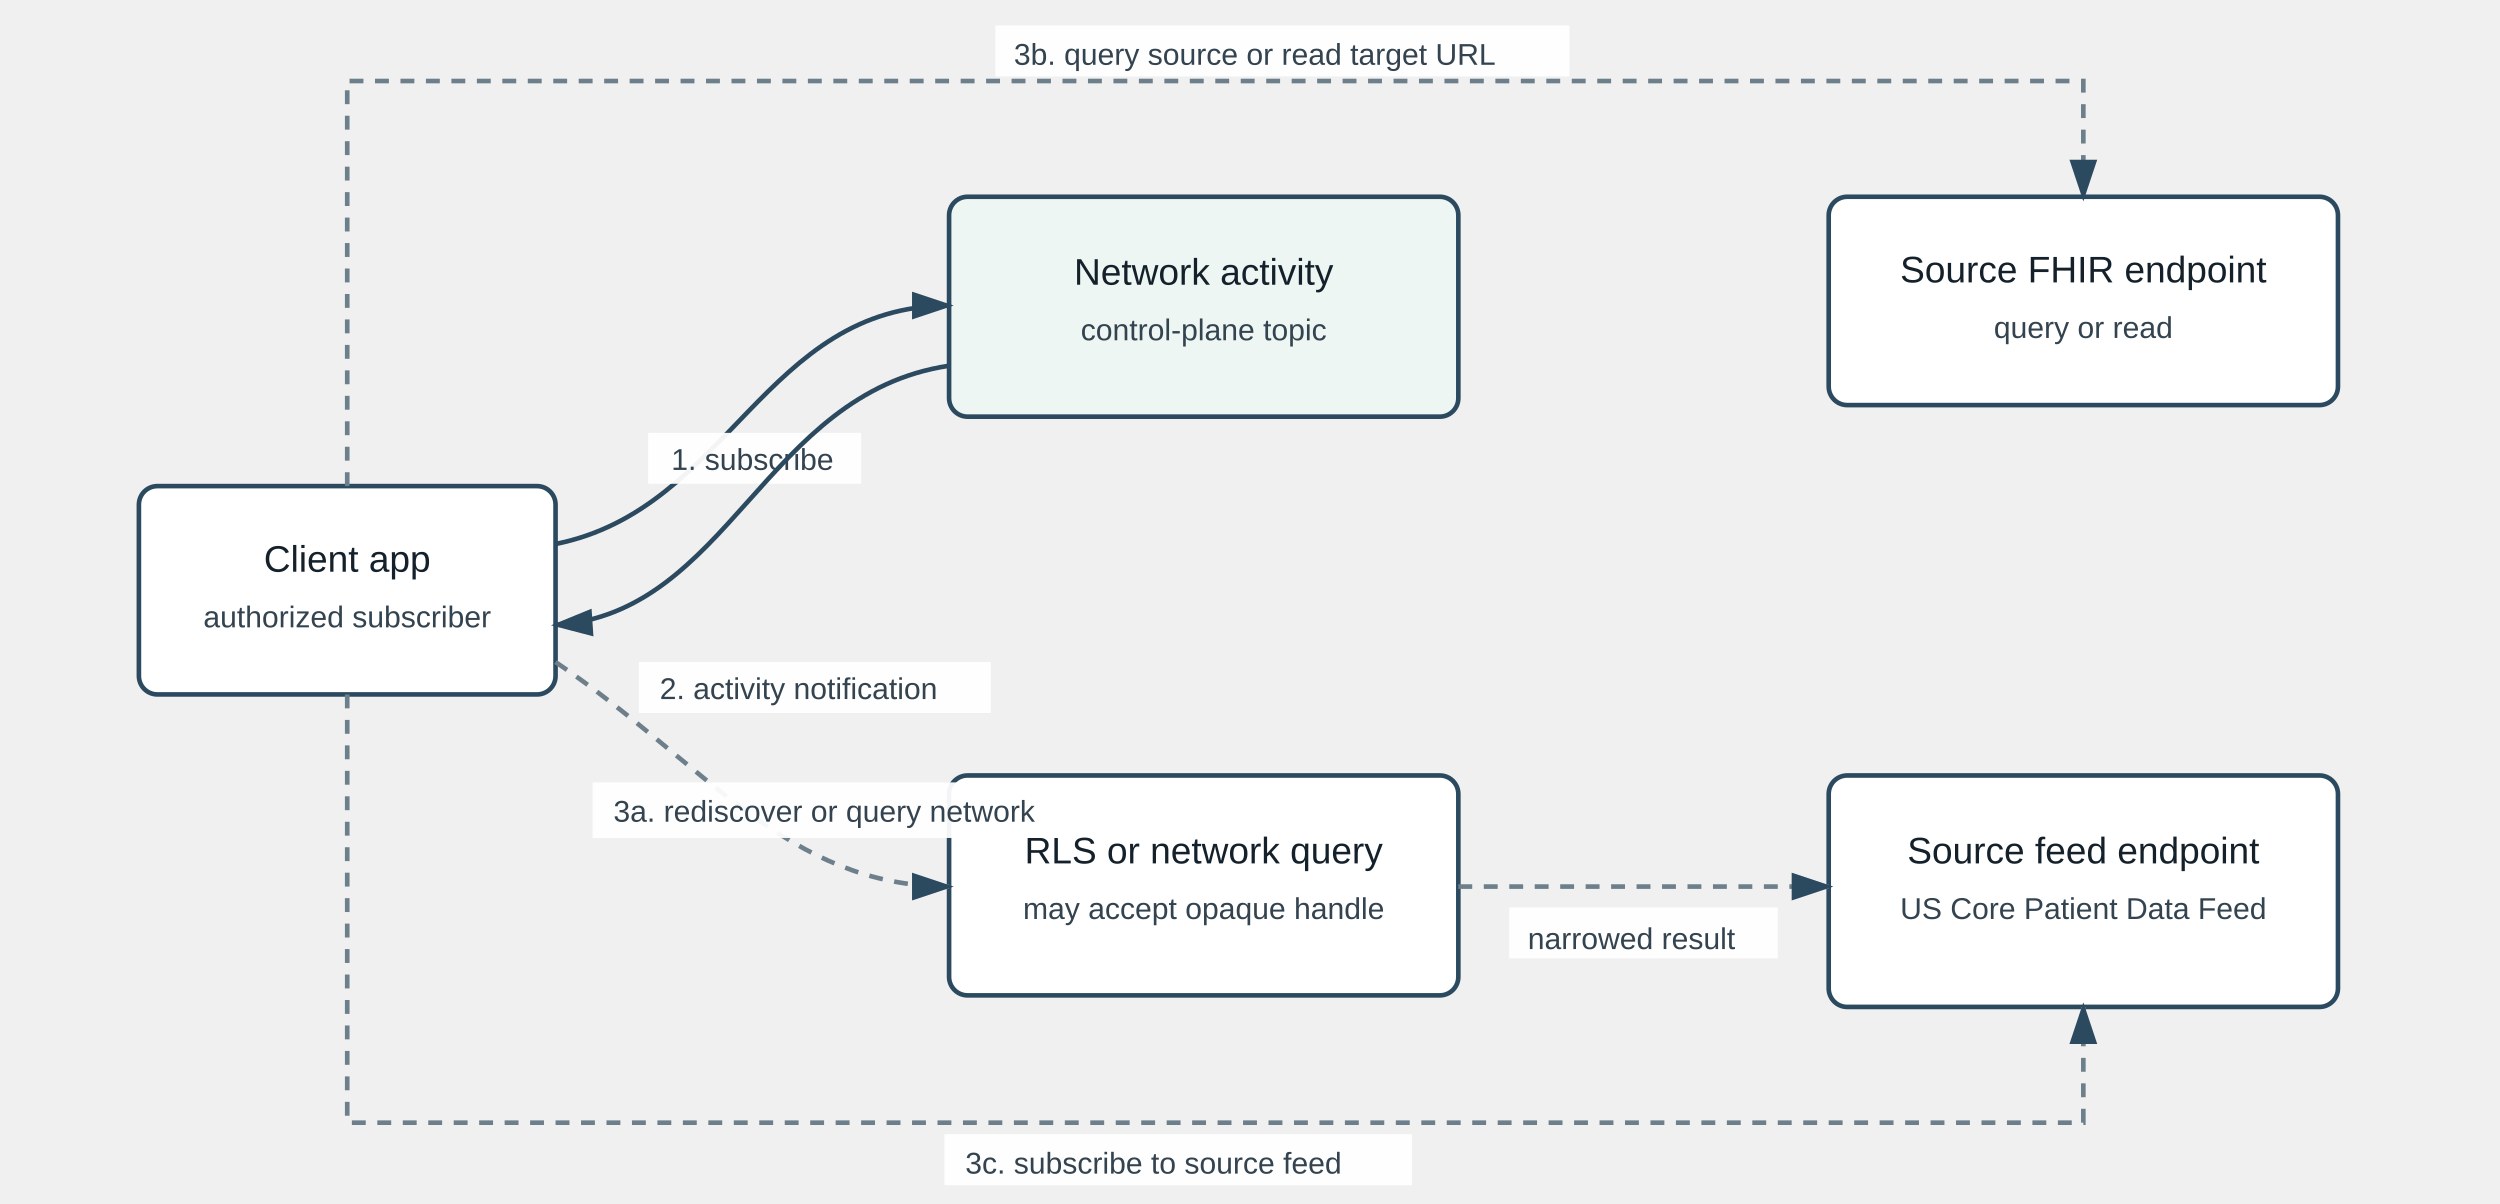
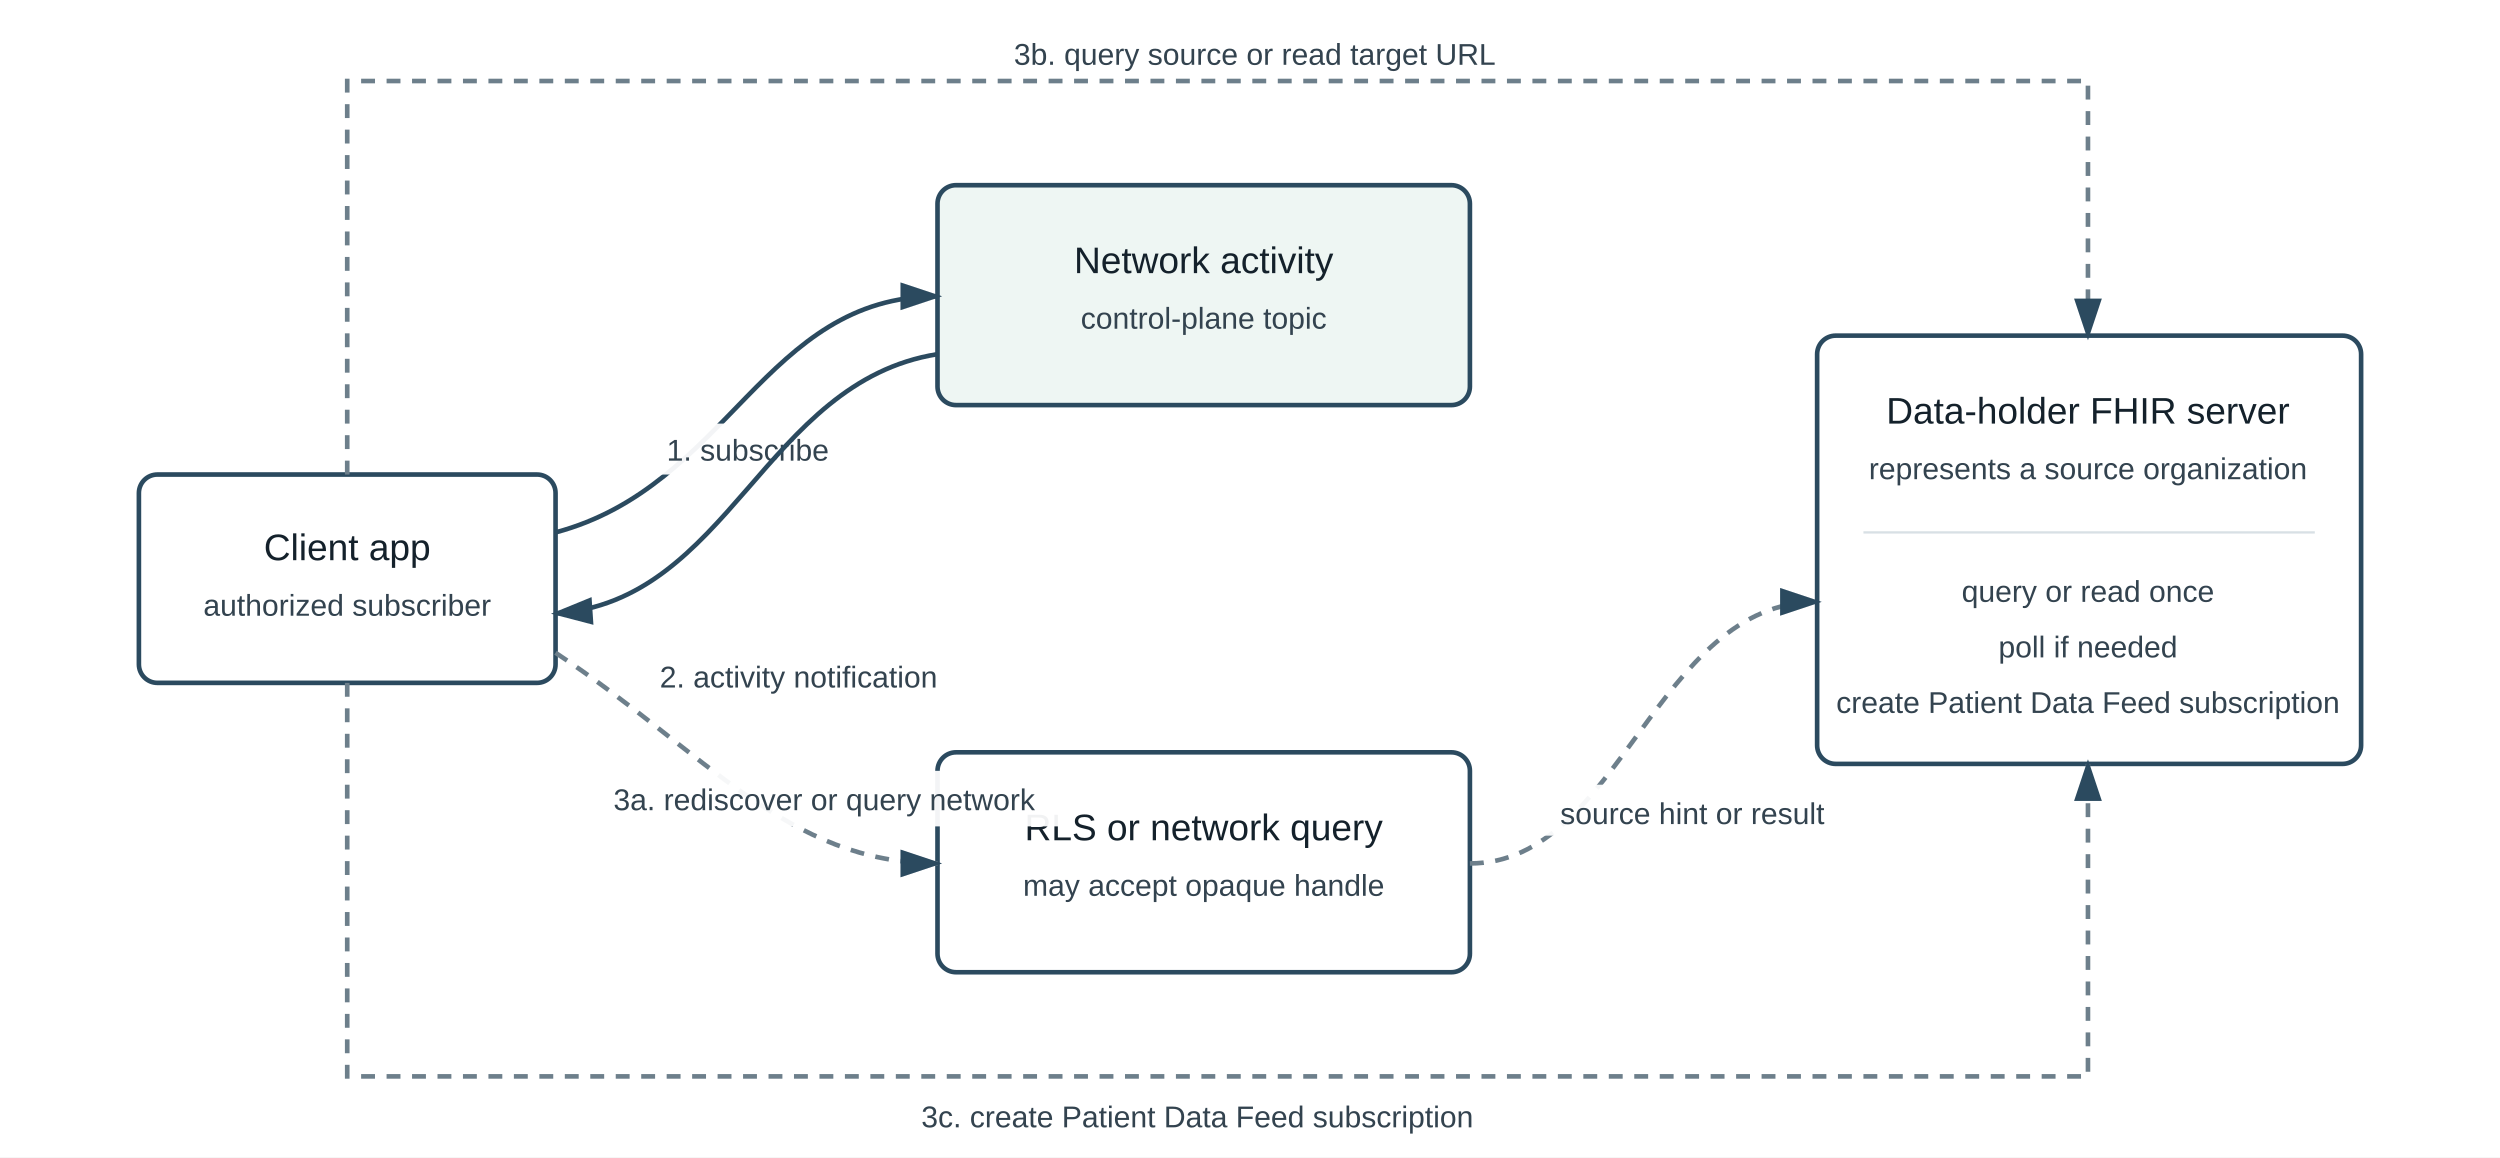
- <svg xmlns="http://www.w3.org/2000/svg" width="1080" height="520" viewBox="0 0 1080 520" role="img" aria-labelledby="title desc">
+ <svg xmlns="http://www.w3.org/2000/svg" width="1080" height="500" viewBox="0 0 1080 500" role="img" aria-labelledby="title desc">
  <defs>
    <marker id="arrow" markerWidth="10" markerHeight="10" refX="8" refY="3" orient="auto" markerUnits="strokeWidth">
      <path d="M0,0 L0,6 L9,3 z" fill="#2b4a5f" />
    </marker>
    <style>
      .box { fill: #ffffff; stroke: #2b4a5f; stroke-width: 2; rx: 8; }
      .soft { fill: #eef6f3; stroke: #2b4a5f; stroke-width: 2; rx: 8; }
      .label { font-family: Arial, sans-serif; font-size: 16px; fill: #14212b; }
      .small { font-family: Arial, sans-serif; font-size: 13px; fill: #33434f; }
      .tag-bg { fill: #ffffff; opacity: 0.94; }
      .line { stroke: #2b4a5f; stroke-width: 2; fill: none; marker-end: url(#arrow); }
      .dash { stroke: #6d7f8b; stroke-width: 2; fill: none; stroke-dasharray: 6 5; marker-end: url(#arrow); }
+       .divider { stroke: #d8e0e5; stroke-width: 1; }
    </style>
  </defs>
-   <rect x="60" y="210" width="180" height="90" class="box" />
-   <text x="150" y="247" text-anchor="middle" class="label">Client app</text>
-   <text x="150" y="271" text-anchor="middle" class="small">authorized subscriber</text>
-   <rect x="410" y="85" width="220" height="95" class="soft" />
-   <text x="520" y="123" text-anchor="middle" class="label">Network activity</text>
-   <text x="520" y="147" text-anchor="middle" class="small">control-plane topic</text>
-   <rect x="410" y="335" width="220" height="95" class="box" />
-   <text x="520" y="373" text-anchor="middle" class="label">RLS or network query</text>
-   <text x="520" y="397" text-anchor="middle" class="small">may accept opaque handle</text>
-   <rect x="790" y="85" width="220" height="90" class="box" />
-   <text x="900" y="122" text-anchor="middle" class="label">Source FHIR endpoint</text>
-   <text x="900" y="146" text-anchor="middle" class="small">query or read</text>
-   <rect x="790" y="335" width="220" height="100" class="box" />
-   <text x="900" y="373" text-anchor="middle" class="label">Source feed endpoint</text>
-   <text x="900" y="397" text-anchor="middle" class="small">US Core Patient Data Feed</text>
-   <path d="M240 235 C315 220 330 132 410 132" class="line" />
-   <rect x="280" y="187" width="92" height="22" class="tag-bg" />
-   <text x="290" y="203" class="small">1. subscribe</text>
-   <path d="M410 158 C330 170 315 265 240 270" class="line" />
-   <rect x="276" y="286" width="152" height="22" class="tag-bg" />
-   <text x="285" y="302" class="small">2. activity notification</text>
-   <path d="M240 286 C305 330 340 383 410 383" class="dash" />
-   <rect x="256" y="338" width="205" height="24" class="tag-bg" />
-   <text x="265" y="355" class="small">3a. rediscover or query network</text>
-   <path d="M630 383 H790" class="dash" />
-   <rect x="652" y="392" width="116" height="22" class="tag-bg" />
-   <text x="660" y="410" class="small">narrowed result</text>
-   <path d="M150 210 V35 H900 V85" class="dash" />
+   <rect width="1080" height="500" fill="#ffffff" />
+   <rect x="60" y="205" width="180" height="90" class="box" />
+   <text x="150" y="242" text-anchor="middle" class="label">Client app</text>
+   <text x="150" y="266" text-anchor="middle" class="small">authorized subscriber</text>
+   <rect x="405" y="80" width="230" height="95" class="soft" />
+   <text x="520" y="118" text-anchor="middle" class="label">Network activity</text>
+   <text x="520" y="142" text-anchor="middle" class="small">control-plane topic</text>
+   <rect x="405" y="325" width="230" height="95" class="box" />
+   <text x="520" y="363" text-anchor="middle" class="label">RLS or network query</text>
+   <text x="520" y="387" text-anchor="middle" class="small">may accept opaque handle</text>
+   <rect x="785" y="145" width="235" height="185" class="box" />
+   <text x="902" y="183" text-anchor="middle" class="label">Data-holder FHIR server</text>
+   <text x="902" y="207" text-anchor="middle" class="small">represents a source organization</text>
+   <line x1="805" y1="230" x2="1000" y2="230" class="divider" />
+   <text x="902" y="260" text-anchor="middle" class="small">query or read once</text>
+   <text x="902" y="284" text-anchor="middle" class="small">poll if needed</text>
+   <text x="902" y="308" text-anchor="middle" class="small">create Patient Data Feed subscription</text>
+   <path d="M240 230 C315 210 330 128 405 128" class="line" />
+   <rect x="278" y="183" width="92" height="22" class="tag-bg" />
+   <text x="288" y="199" class="small">1. subscribe</text>
+   <path d="M405 153 C330 165 315 260 240 265" class="line" />
+   <rect x="276" y="281" width="152" height="22" class="tag-bg" />
+   <text x="285" y="297" class="small">2. activity notification</text>
+   <path d="M240 282 C305 325 340 373 405 373" class="dash" />
+   <rect x="256" y="333" width="205" height="24" class="tag-bg" />
+   <text x="265" y="350" class="small">3a. rediscover or query network</text>
+   <path d="M635 373 C700 373 715 260 785 260" class="dash" />
+   <rect x="666" y="339" width="142" height="22" class="tag-bg" />
+   <text x="674" y="356" class="small">source hint or result</text>
+   <path d="M150 205 V35 H902 V145" class="dash" />
  <rect x="430" y="11" width="248" height="22" class="tag-bg" />
  <text x="438" y="28" class="small">3b. query source or read target URL</text>
-   <path d="M150 300 V485 H900 V435" class="dash" />
-   <rect x="408" y="490" width="202" height="22" class="tag-bg" />
-   <text x="417" y="507" class="small">3c. subscribe to source feed</text>
+   <path d="M150 295 V465 H902 V330" class="dash" />
+   <rect x="390" y="470" width="280" height="22" class="tag-bg" />
+   <text x="398" y="487" class="small">3c. create Patient Data Feed subscription</text>
</svg>
